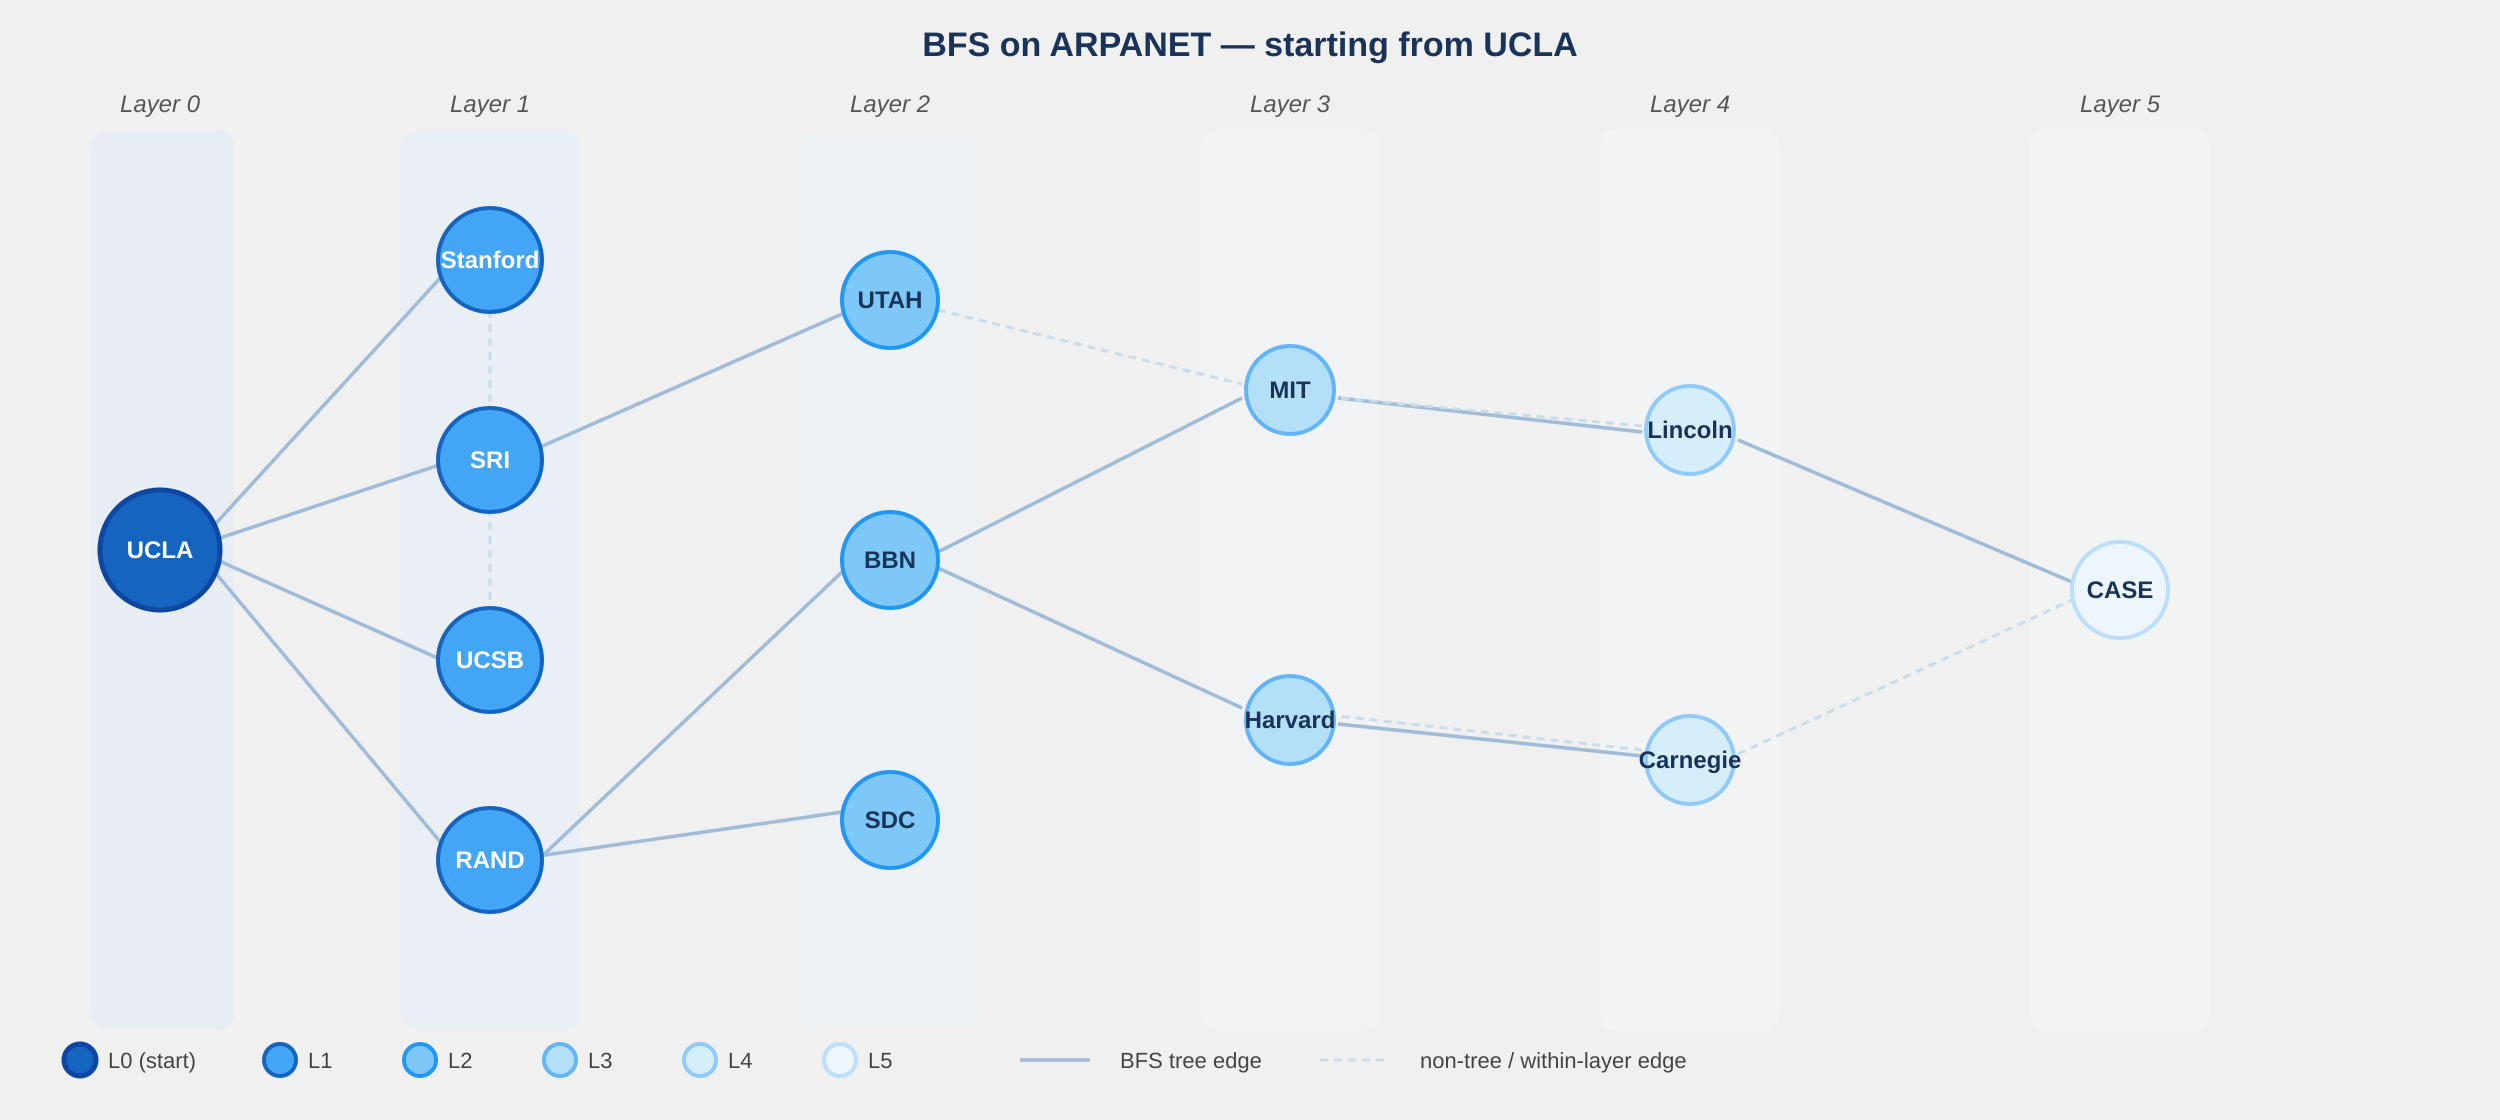
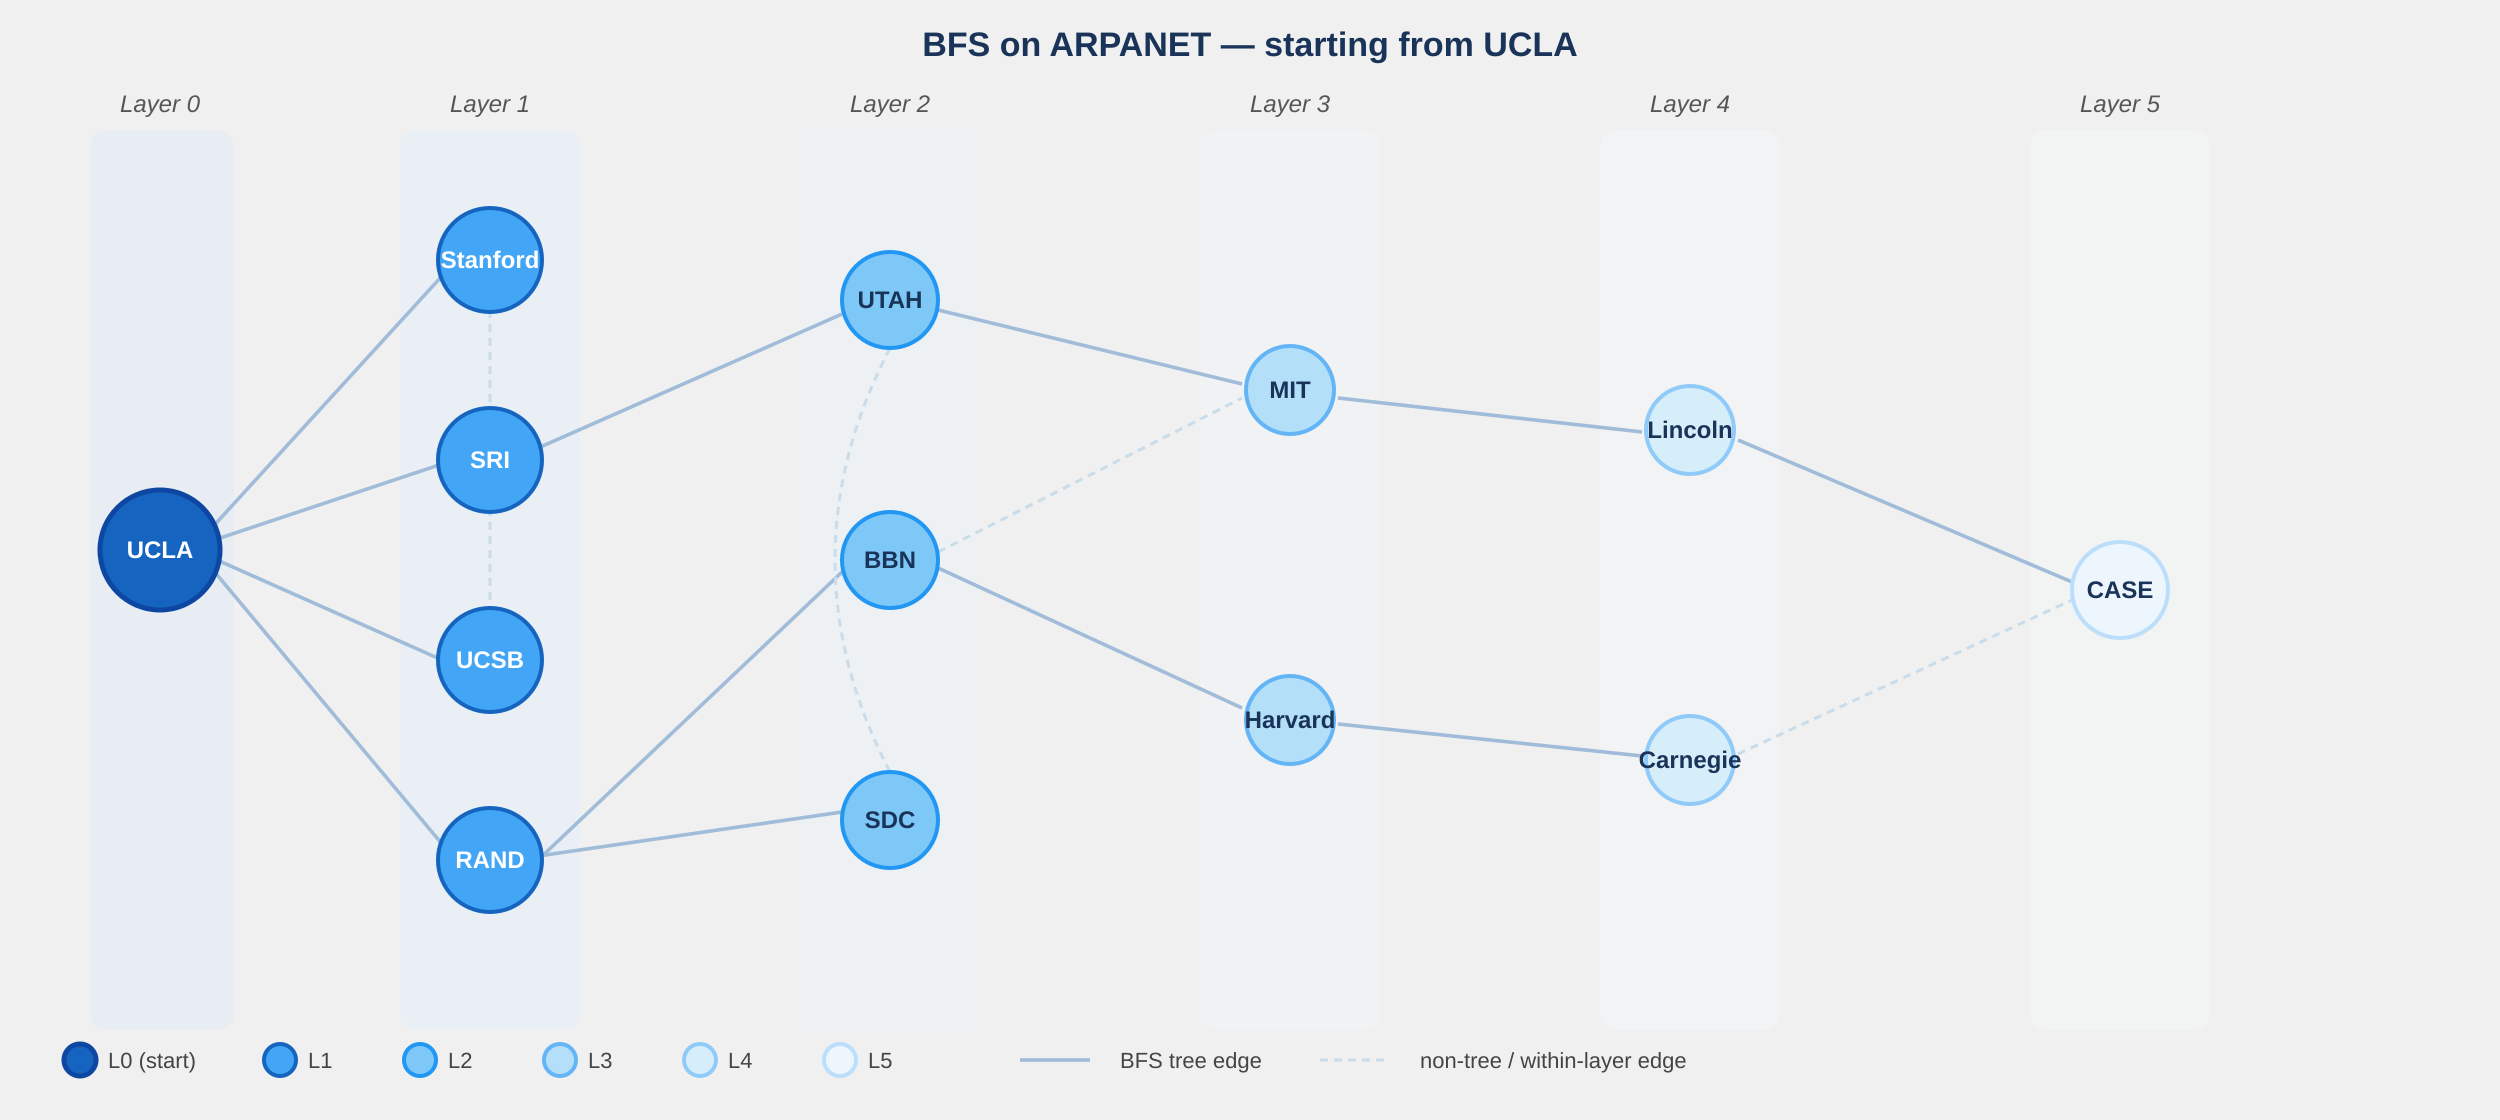
<svg xmlns="http://www.w3.org/2000/svg" viewBox="0 0 1250 560" font-family="'Segoe UI', Arial, sans-serif">
  <defs>
    <style>
      .node-l0 { fill: #1565c0; stroke: #0d47a1; stroke-width: 2.5; }
      .node-l1 { fill: #42a5f5; stroke: #1565c0; stroke-width: 2; }
      .node-l2 { fill: #7ec8f7; stroke: #2196f3; stroke-width: 2; }
      .node-l3 { fill: #b3dff9; stroke: #64b5f6; stroke-width: 2; }
      .node-l4 { fill: #d6eefa; stroke: #90caf9; stroke-width: 2; }
      .node-l5 { fill: #edf6fd; stroke: #bbdefb; stroke-width: 2; }
      .lbl-w  { font-size: 12px; fill: white;  text-anchor: middle; font-weight: bold; }
      .lbl-dk { font-size: 12px; fill: #1a3358; text-anchor: middle; font-weight: bold; }
      .edge   { stroke: #a0bcd8; stroke-width: 1.8; }
      .edge-il { stroke: #c8dcea; stroke-width: 1.5; stroke-dasharray: 4,3; }
    </style>
  </defs>
  <text x="625" y="28" text-anchor="middle" font-size="17" font-weight="bold" fill="#1a3358">BFS on ARPANET — starting from UCLA</text>
  <text x="80" y="56" text-anchor="middle" font-size="12" fill="#555" font-style="italic">Layer 0</text>
  <text x="245" y="56" text-anchor="middle" font-size="12" fill="#555" font-style="italic">Layer 1</text>
  <text x="445" y="56" text-anchor="middle" font-size="12" fill="#555" font-style="italic">Layer 2</text>
  <text x="645" y="56" text-anchor="middle" font-size="12" fill="#555" font-style="italic">Layer 3</text>
  <text x="845" y="56" text-anchor="middle" font-size="12" fill="#555" font-style="italic">Layer 4</text>
  <text x="1060" y="56" text-anchor="middle" font-size="12" fill="#555" font-style="italic">Layer 5</text>
  <rect x="45" y="65" width="72" height="450" rx="8" fill="#dce8f8" opacity="0.40" />
  <rect x="200" y="65" width="90" height="450" rx="8" fill="#ddeeff" opacity="0.35" />
  <rect x="400" y="65" width="90" height="450" rx="8" fill="#e8f4ff" opacity="0.30" />
  <rect x="600" y="65" width="90" height="450" rx="8" fill="#eff8ff" opacity="0.28" />
  <rect x="800" y="65" width="90" height="450" rx="8" fill="#f4fbff" opacity="0.25" />
  <rect x="1015" y="65" width="90" height="450" rx="8" fill="#f8fdff" opacity="0.20" />
  <line x1="104" y1="266" x2="221" y2="138" class="edge" />
  <line x1="104" y1="271" x2="221" y2="232" class="edge" />
  <line x1="104" y1="278" x2="221" y2="330" class="edge" />
  <line x1="104" y1="282" x2="221" y2="422" class="edge" />
  <line x1="245" y1="155" x2="245" y2="207" class="edge-il" />
  <line x1="245" y1="254" x2="245" y2="308" class="edge-il" />
  <line x1="269" y1="224" x2="421" y2="157" class="edge" />
  <line x1="269" y1="430" x2="421" y2="286" class="edge" />
  <line x1="269" y1="428" x2="421" y2="406" class="edge" />
-   <line x1="469" y1="155" x2="621" y2="192" class="edge-il" />
-   <line x1="469" y1="276" x2="621" y2="199" class="edge" />
+   <line x1="469" y1="155" x2="621" y2="192" class="edge" />
+   <path d="M 445 174 Q 390 280 445 386" class="edge-il" fill="none" />
+   <line x1="469" y1="276" x2="621" y2="199" class="edge-il" />
  <line x1="469" y1="284" x2="621" y2="354" class="edge" />
  <line x1="669" y1="199" x2="821" y2="216" class="edge" />
  <line x1="669" y1="362" x2="821" y2="378" class="edge" />
  <line x1="869" y1="220" x2="1036" y2="291" class="edge" />
  <line x1="869" y1="377" x2="1036" y2="300" class="edge-il" />
-   <line x1="821" y1="213" x2="669" y2="199" class="edge-il" />
-   <line x1="821" y1="375" x2="669" y2="358" class="edge-il" />
  <circle cx="80" cy="275" r="30" class="node-l0" />
  <text x="80" y="279" class="lbl-w">UCLA</text>
  <circle cx="245" cy="130" r="26" class="node-l1" />
  <text x="245" y="134" class="lbl-w">Stanford</text>
  <circle cx="245" cy="230" r="26" class="node-l1" />
  <text x="245" y="234" class="lbl-w">SRI</text>
  <circle cx="245" cy="330" r="26" class="node-l1" />
  <text x="245" y="334" class="lbl-w">UCSB</text>
  <circle cx="245" cy="430" r="26" class="node-l1" />
  <text x="245" y="434" class="lbl-w">RAND</text>
  <circle cx="445" cy="150" r="24" class="node-l2" />
  <text x="445" y="154" class="lbl-dk">UTAH</text>
  <circle cx="445" cy="280" r="24" class="node-l2" />
  <text x="445" y="284" class="lbl-dk">BBN</text>
  <circle cx="445" cy="410" r="24" class="node-l2" />
  <text x="445" y="414" class="lbl-dk">SDC</text>
  <circle cx="645" cy="195" r="22" class="node-l3" />
  <text x="645" y="199" class="lbl-dk">MIT</text>
  <circle cx="645" cy="360" r="22" class="node-l3" />
  <text x="645" y="364" class="lbl-dk">Harvard</text>
  <circle cx="845" cy="215" r="22" class="node-l4" />
  <text x="845" y="219" class="lbl-dk">Lincoln</text>
  <circle cx="845" cy="380" r="22" class="node-l4" />
  <text x="845" y="384" class="lbl-dk">Carnegie</text>
  <circle cx="1060" cy="295" r="24" class="node-l5" />
  <text x="1060" y="299" class="lbl-dk">CASE</text>
  <circle cx="40" cy="530" r="8" class="node-l0" />
  <text x="54" cy="530" y="534" font-size="11" fill="#444">L0 (start)</text>
  <circle cx="140" cy="530" r="8" class="node-l1" />
  <text x="154" y="534" font-size="11" fill="#444">L1</text>
  <circle cx="210" cy="530" r="8" class="node-l2" />
  <text x="224" y="534" font-size="11" fill="#444">L2</text>
  <circle cx="280" cy="530" r="8" class="node-l3" />
  <text x="294" y="534" font-size="11" fill="#444">L3</text>
  <circle cx="350" cy="530" r="8" class="node-l4" />
  <text x="364" y="534" font-size="11" fill="#444">L4</text>
  <circle cx="420" cy="530" r="8" class="node-l5" />
  <text x="434" y="534" font-size="11" fill="#444">L5</text>
  <line x1="510" y1="530" x2="545" y2="530" class="edge" />
  <text x="560" y="534" font-size="11" fill="#444">BFS tree edge</text>
  <line x1="660" y1="530" x2="695" y2="530" class="edge-il" />
  <text x="710" y="534" font-size="11" fill="#444">non-tree / within-layer edge</text>
</svg>
